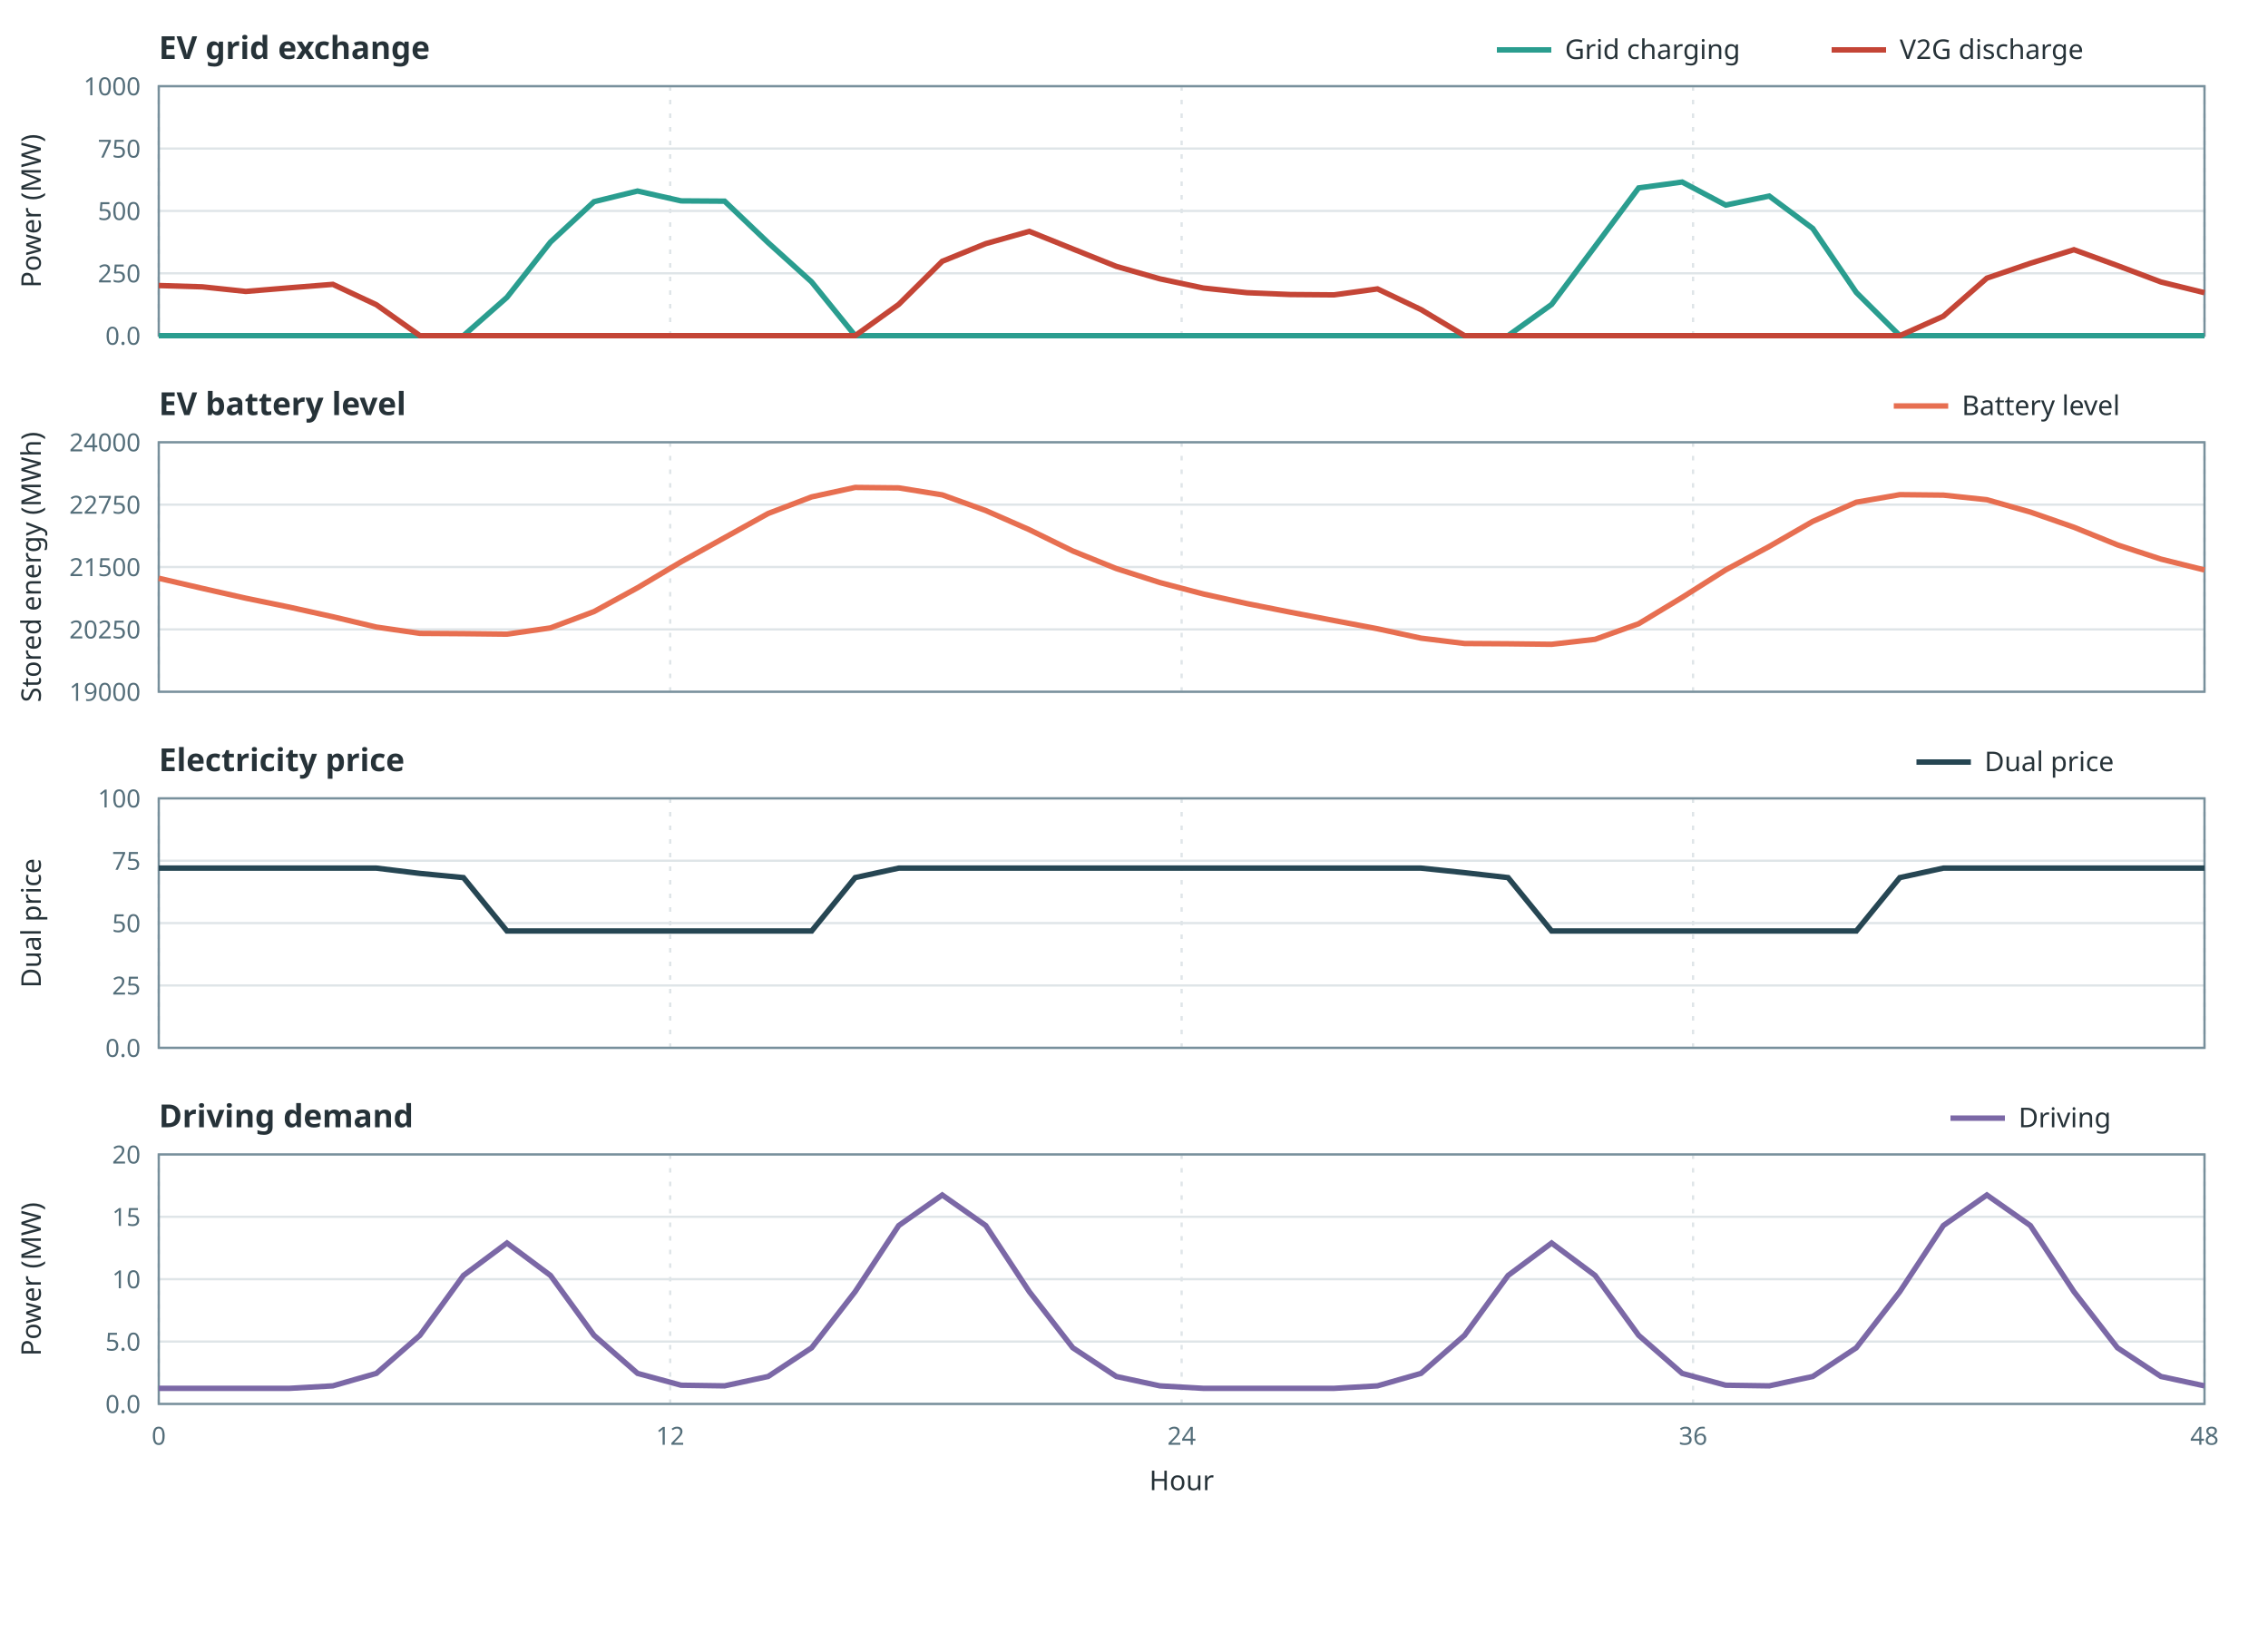
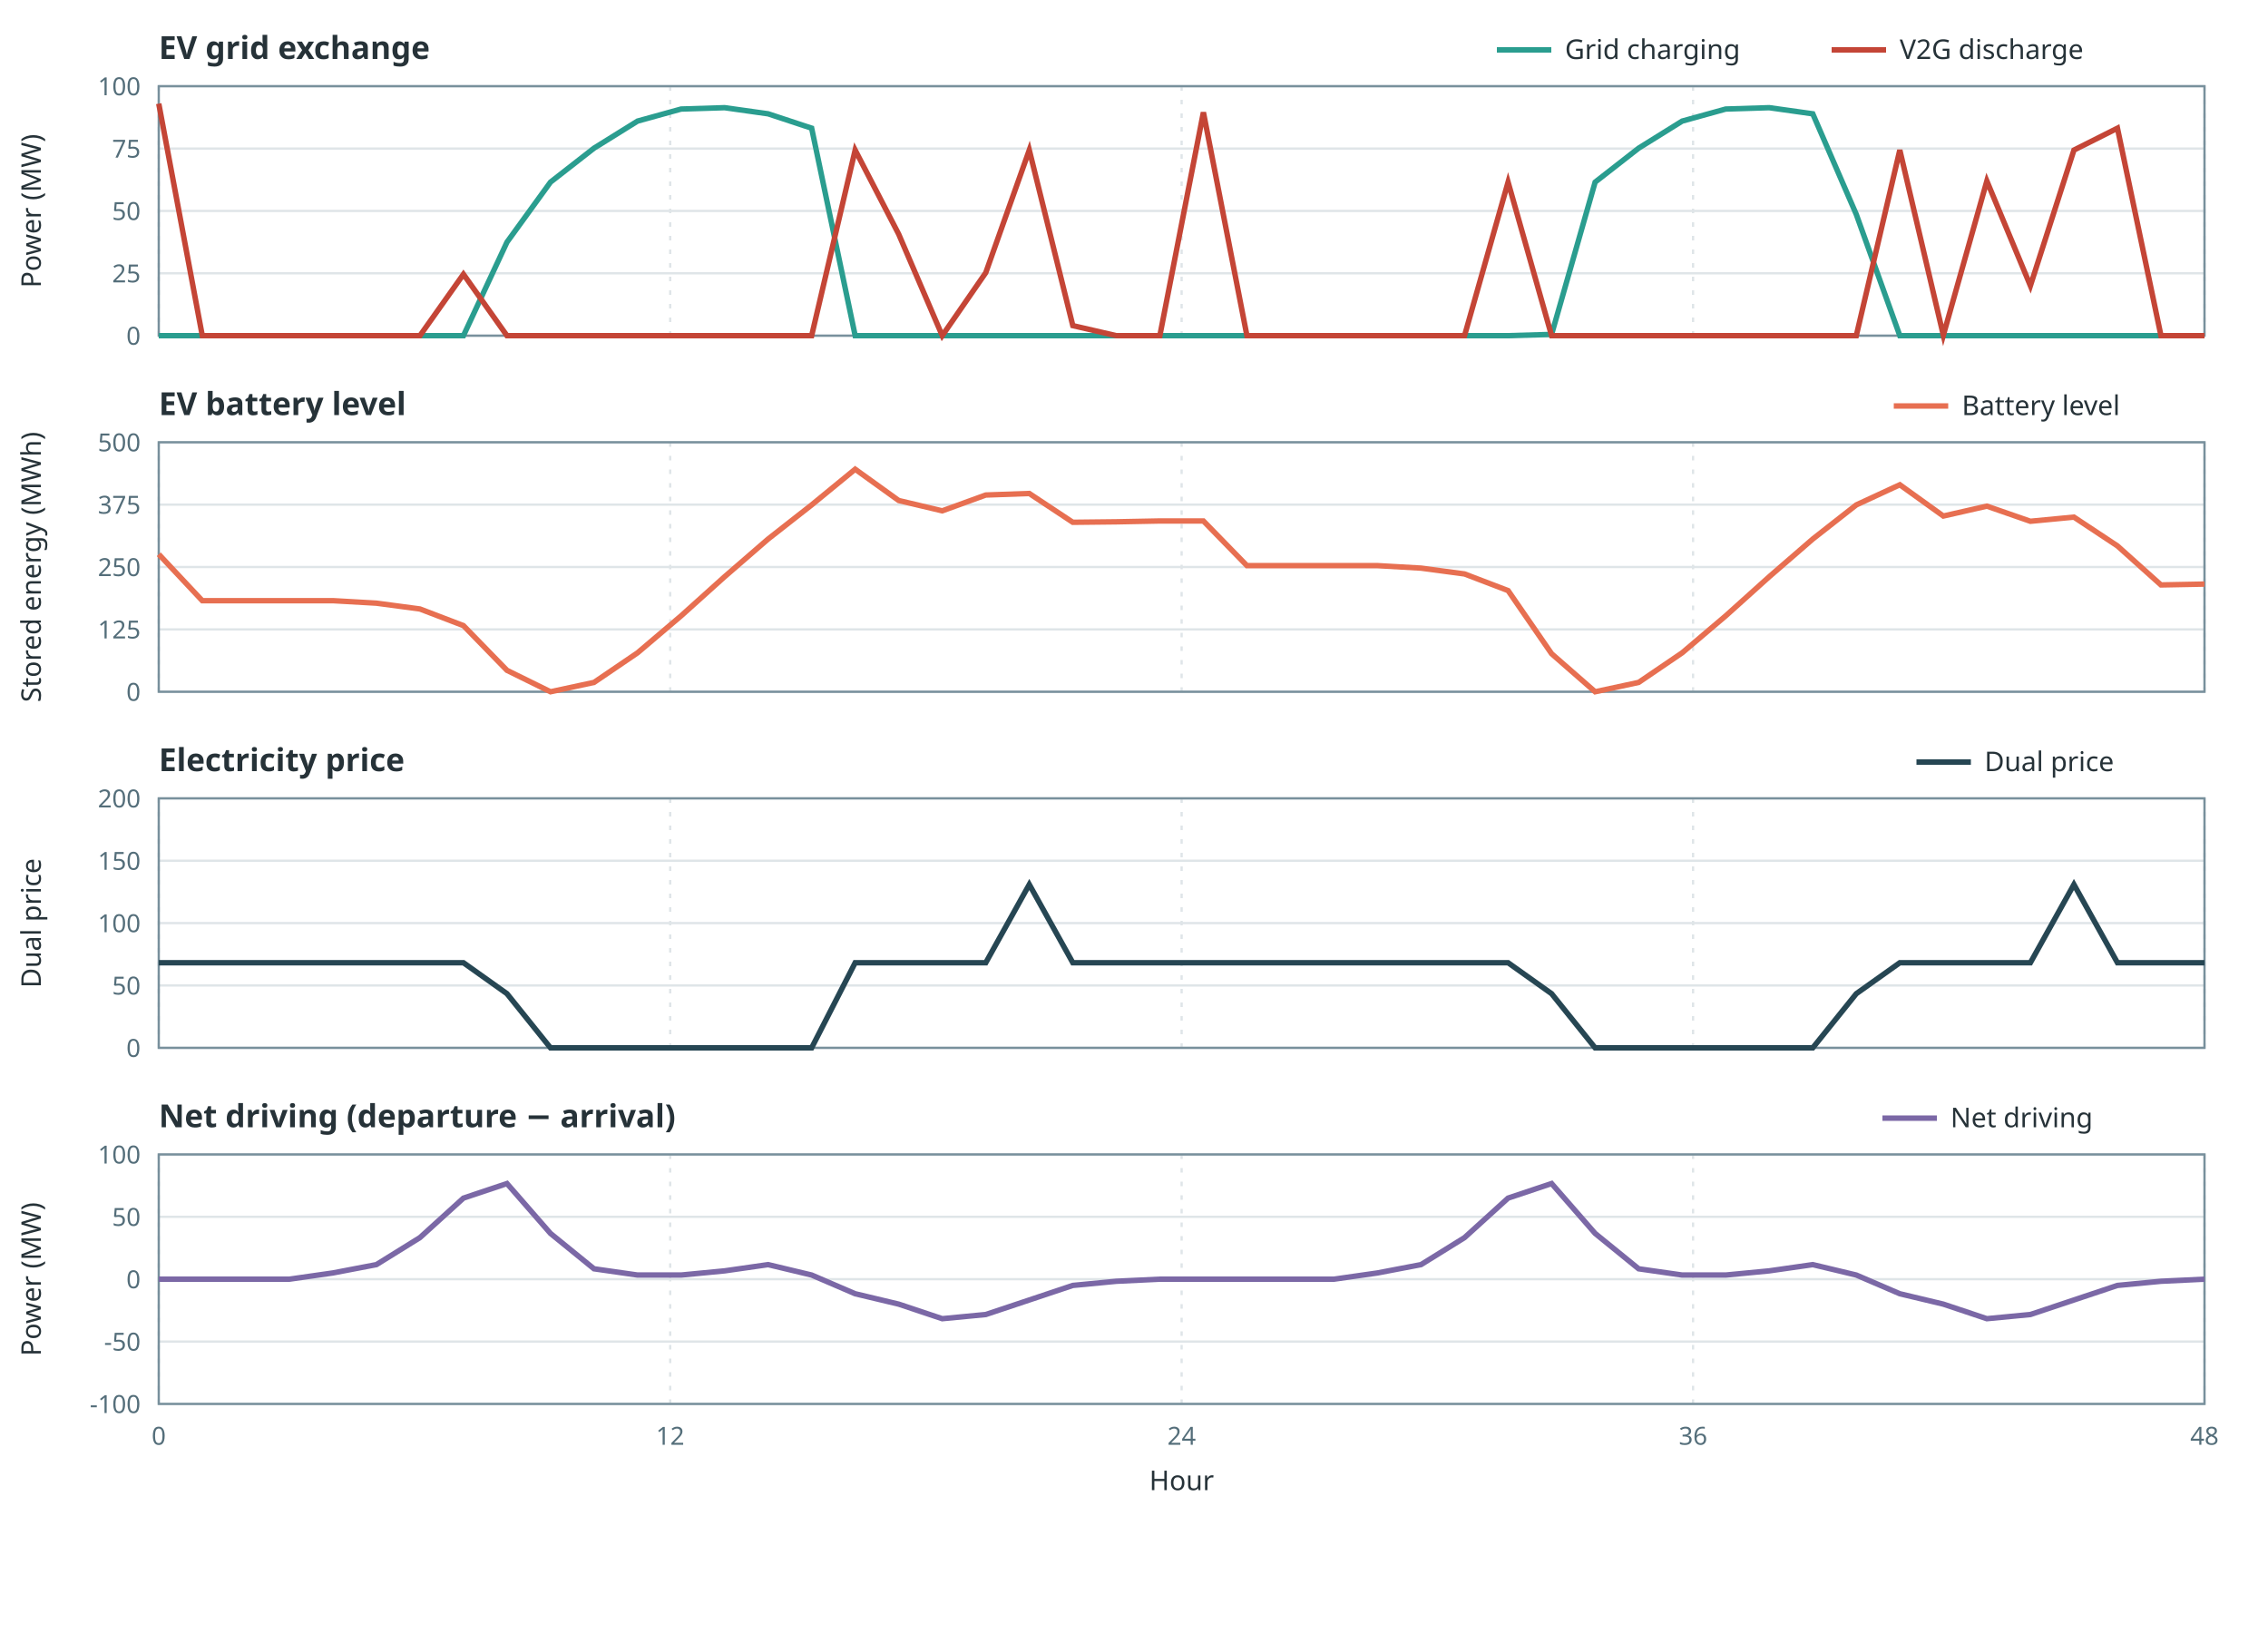
<svg xmlns="http://www.w3.org/2000/svg" width="1000" height="720" viewBox="0 0 1000 720" role="img">
  <style>
    text { font-family: system-ui, sans-serif; fill: #263238; }
    .title { font-size: 14px; font-weight: 600; }
    .legend { font-size: 12px; }
    .axis-label { font-size: 12px; text-anchor: middle; }
    .tick { font-size: 11px; text-anchor: end; fill: #546e7a; }
    .tick.x { text-anchor: middle; }
    .grid { stroke: #dfe5e8; stroke-width: 1; }
    .grid.vertical { stroke-dasharray: 2 4; }
    .frame { fill: none; stroke: #78909c; stroke-width: 1; }
</style>
  <rect width="100%" height="100%" fill="white" />
  <text class="title" x="70" y="26.0">EV grid exchange</text>
  <text class="axis-label" transform="translate(18 93.0) rotate(-90)">Power (MW)</text>
  <line class="grid" x1="70.0" y1="148.0" x2="972.0" y2="148.0" />
-   <text class="tick" x="62" y="152.0">0.0</text>
+   <text class="tick" x="62" y="152.0">0</text>
  <line class="grid" x1="70.0" y1="120.5" x2="972.0" y2="120.5" />
-   <text class="tick" x="62" y="124.5">250</text>
+   <text class="tick" x="62" y="124.5">25</text>
  <line class="grid" x1="70.0" y1="93.0" x2="972.0" y2="93.0" />
-   <text class="tick" x="62" y="97.0">500</text>
+   <text class="tick" x="62" y="97.0">50</text>
  <line class="grid" x1="70.0" y1="65.5" x2="972.0" y2="65.5" />
-   <text class="tick" x="62" y="69.5">750</text>
+   <text class="tick" x="62" y="69.5">75</text>
  <line class="grid" x1="70.0" y1="38.0" x2="972.0" y2="38.0" />
-   <text class="tick" x="62" y="42.0">1000</text>
+   <text class="tick" x="62" y="42.0">100</text>
  <line class="grid vertical" x1="70.0" y1="38.0" x2="70.0" y2="148.0" />
  <line class="grid vertical" x1="295.5" y1="38.0" x2="295.5" y2="148.0" />
  <line class="grid vertical" x1="521.0" y1="38.0" x2="521.0" y2="148.0" />
  <line class="grid vertical" x1="746.5" y1="38.0" x2="746.5" y2="148.0" />
  <line class="grid vertical" x1="972.0" y1="38.0" x2="972.0" y2="148.0" />
  <rect class="frame" x="70.0" y="38.0" width="902.0" height="110.0" />
-   <polyline fill="none" stroke="#2a9d8f" stroke-width="2.4" points="70.00,148.00 89.19,148.00 108.38,148.00 127.57,148.00 146.77,148.00 165.96,148.00 185.15,148.00 204.34,148.00 223.53,131.10 242.72,106.73 261.91,88.93 281.11,84.23 300.30,88.57 319.49,88.70 338.68,106.99 357.87,124.32 377.06,148.00 396.26,148.00 415.45,148.00 434.64,148.00 453.83,148.00 473.02,148.00 492.21,148.00 511.40,148.00 530.60,148.00 549.79,148.00 568.98,148.00 588.17,148.00 607.36,148.00 626.55,148.00 645.74,148.00 664.94,148.00 684.13,134.23 703.32,108.59 722.51,82.86 741.70,80.26 760.89,90.42 780.09,86.45 799.28,100.73 818.47,128.94 837.66,148.00 856.85,148.00 876.04,148.00 895.23,148.00 914.43,148.00 933.62,148.00 952.81,148.00 972.00,148.00" />
-   <polyline fill="none" stroke="#c44536" stroke-width="2.4" points="70.00,125.89 89.19,126.47 108.38,128.49 127.57,126.90 146.77,125.37 165.96,134.37 185.15,148.00 204.34,148.00 223.53,148.00 242.72,148.00 261.91,148.00 281.11,148.00 300.30,148.00 319.49,148.00 338.68,148.00 357.87,148.00 377.06,148.00 396.26,134.21 415.45,115.21 434.64,107.42 453.83,102.01 473.02,109.75 492.21,117.45 511.40,122.94 530.60,127.00 549.79,129.05 568.98,129.86 588.17,130.01 607.36,127.38 626.55,136.50 645.74,148.00 664.94,148.00 684.13,148.00 703.32,148.00 722.51,148.00 741.70,148.00 760.89,148.00 780.09,148.00 799.28,148.00 818.47,148.00 837.66,148.00 856.85,139.43 876.04,122.64 895.23,116.08 914.43,110.10 933.62,117.09 952.81,124.33 972.00,129.05" />
+   <polyline fill="none" stroke="#2a9d8f" stroke-width="2.4" points="70.00,148.00 89.19,148.00 108.38,148.00 127.57,148.00 146.77,148.00 165.96,148.00 185.15,148.00 204.34,148.00 223.53,106.77 242.72,80.30 261.91,65.33 281.11,53.39 300.30,48.08 319.49,47.48 338.68,50.18 357.87,56.52 377.06,148.00 396.26,148.00 415.45,148.00 434.64,148.00 453.83,148.00 473.02,148.00 492.21,148.00 511.40,148.00 530.60,148.00 549.79,148.00 568.98,148.00 588.17,148.00 607.36,148.00 626.55,148.00 645.74,148.00 664.94,148.00 684.13,147.44 703.32,80.30 722.51,65.33 741.70,53.39 760.89,48.08 780.09,47.48 799.28,50.18 818.47,94.54 837.66,148.00 856.85,148.00 876.04,148.00 895.23,148.00 914.43,148.00 933.62,148.00 952.81,148.00 972.00,148.00" />
+   <polyline fill="none" stroke="#c44536" stroke-width="2.4" points="70.00,45.70 89.19,148.00 108.38,148.00 127.57,148.00 146.77,148.00 165.96,148.00 185.15,148.00 204.34,120.91 223.53,148.00 242.72,148.00 261.91,148.00 281.11,148.00 300.30,148.00 319.49,148.00 338.68,148.00 357.87,148.00 377.06,66.17 396.26,103.27 415.45,148.00 434.64,120.23 453.83,66.17 473.02,143.57 492.21,148.00 511.40,148.00 530.60,49.53 549.79,148.00 568.98,148.00 588.17,148.00 607.36,148.00 626.55,148.00 645.74,148.00 664.94,80.30 684.13,148.00 703.32,148.00 722.51,148.00 741.70,148.00 760.89,148.00 780.09,148.00 799.28,148.00 818.47,148.00 837.66,66.17 856.85,147.82 876.04,79.80 895.23,125.99 914.43,66.17 933.62,56.52 952.81,148.00 972.00,148.00" />
  <line x1="660" y1="22" x2="684" y2="22" stroke="#2a9d8f" stroke-width="2.4" />
  <text class="legend" x="690" y="26">Grid charging</text>
  <line x1="807.6" y1="22" x2="831.6" y2="22" stroke="#c44536" stroke-width="2.4" />
  <text class="legend" x="837.6" y="26">V2G discharge</text>
  <text class="title" x="70" y="183.0">EV battery level</text>
  <text class="axis-label" transform="translate(18 250.0) rotate(-90)">Stored energy (MWh)</text>
  <line class="grid" x1="70.0" y1="305.0" x2="972.0" y2="305.0" />
-   <text class="tick" x="62" y="309.0">19000</text>
+   <text class="tick" x="62" y="309.0">0</text>
  <line class="grid" x1="70.0" y1="277.5" x2="972.0" y2="277.5" />
-   <text class="tick" x="62" y="281.5">20250</text>
+   <text class="tick" x="62" y="281.5">125</text>
  <line class="grid" x1="70.0" y1="250.0" x2="972.0" y2="250.0" />
-   <text class="tick" x="62" y="254.0">21500</text>
+   <text class="tick" x="62" y="254.0">250</text>
  <line class="grid" x1="70.0" y1="222.5" x2="972.0" y2="222.5" />
-   <text class="tick" x="62" y="226.5">22750</text>
+   <text class="tick" x="62" y="226.5">375</text>
  <line class="grid" x1="70.0" y1="195.0" x2="972.0" y2="195.0" />
-   <text class="tick" x="62" y="199.0">24000</text>
+   <text class="tick" x="62" y="199.0">500</text>
  <line class="grid vertical" x1="70.0" y1="195.0" x2="70.0" y2="305.0" />
  <line class="grid vertical" x1="295.5" y1="195.0" x2="295.5" y2="305.0" />
  <line class="grid vertical" x1="521.0" y1="195.0" x2="521.0" y2="305.0" />
  <line class="grid vertical" x1="746.5" y1="195.0" x2="746.5" y2="305.0" />
  <line class="grid vertical" x1="972.0" y1="195.0" x2="972.0" y2="305.0" />
  <rect class="frame" x="70.0" y="195.0" width="902.0" height="110.0" />
-   <polyline fill="none" stroke="#e76f51" stroke-width="2.4" points="70.00,254.96 89.19,259.41 108.38,263.75 127.57,267.68 146.77,271.93 165.96,276.48 185.15,279.26 204.34,279.39 223.53,279.61 242.72,276.85 261.91,269.65 281.11,259.14 300.30,247.72 319.49,237.05 338.68,226.41 357.87,219.08 377.06,214.91 396.26,215.11 415.45,218.19 434.64,225.11 453.83,233.54 473.02,242.94 492.21,250.69 511.40,256.85 530.60,261.89 549.79,266.12 568.98,269.93 588.17,273.59 607.36,277.22 626.55,281.37 645.74,283.72 664.94,283.85 684.13,284.07 703.32,281.88 722.51,275.01 741.70,263.41 760.89,251.27 780.09,240.94 799.28,229.89 818.47,221.43 837.66,218.10 856.85,218.30 876.04,220.33 895.23,225.77 914.43,232.46 933.62,240.24 952.81,246.52 972.00,251.30" />
+   <polyline fill="none" stroke="#e76f51" stroke-width="2.4" points="70.00,244.38 89.19,264.84 108.38,264.84 127.57,264.84 146.77,264.84 165.96,265.94 185.15,268.50 204.34,275.84 223.53,295.55 242.72,305.00 261.91,300.88 281.11,287.83 300.30,271.54 319.49,254.28 338.68,237.66 357.87,222.62 377.06,206.88 396.26,220.68 415.45,225.23 434.64,218.26 453.83,217.58 473.02,230.28 492.21,230.07 511.40,229.70 530.60,229.70 549.79,249.39 568.98,249.39 588.17,249.39 607.36,249.39 626.55,250.49 645.74,253.06 664.94,260.39 684.13,288.23 703.32,305.00 722.51,300.88 741.70,287.83 760.89,271.54 780.09,254.28 799.28,237.66 818.47,222.62 837.66,213.73 856.85,227.52 876.04,223.16 895.23,229.83 914.43,228.00 933.62,240.70 952.81,257.90 972.00,257.53" />
  <line x1="835" y1="179" x2="859" y2="179" stroke="#e76f51" stroke-width="2.4" />
  <text class="legend" x="865" y="183">Battery level</text>
  <text class="title" x="70" y="340.0">Electricity price</text>
  <text class="axis-label" transform="translate(18 407.0) rotate(-90)">Dual price</text>
  <line class="grid" x1="70.0" y1="462.0" x2="972.0" y2="462.0" />
-   <text class="tick" x="62" y="466.0">0.0</text>
+   <text class="tick" x="62" y="466.0">0</text>
  <line class="grid" x1="70.0" y1="434.5" x2="972.0" y2="434.5" />
-   <text class="tick" x="62" y="438.5">25</text>
+   <text class="tick" x="62" y="438.5">50</text>
  <line class="grid" x1="70.0" y1="407.0" x2="972.0" y2="407.0" />
-   <text class="tick" x="62" y="411.0">50</text>
+   <text class="tick" x="62" y="411.0">100</text>
  <line class="grid" x1="70.0" y1="379.5" x2="972.0" y2="379.5" />
-   <text class="tick" x="62" y="383.5">75</text>
+   <text class="tick" x="62" y="383.5">150</text>
  <line class="grid" x1="70.0" y1="352.0" x2="972.0" y2="352.0" />
-   <text class="tick" x="62" y="356.0">100</text>
+   <text class="tick" x="62" y="356.0">200</text>
  <line class="grid vertical" x1="70.0" y1="352.0" x2="70.0" y2="462.0" />
  <line class="grid vertical" x1="295.5" y1="352.0" x2="295.5" y2="462.0" />
  <line class="grid vertical" x1="521.0" y1="352.0" x2="521.0" y2="462.0" />
  <line class="grid vertical" x1="746.5" y1="352.0" x2="746.5" y2="462.0" />
  <line class="grid vertical" x1="972.0" y1="352.0" x2="972.0" y2="462.0" />
  <rect class="frame" x="70.0" y="352.0" width="902.0" height="110.0" />
-   <polyline fill="none" stroke="#264653" stroke-width="2.4" points="70.00,382.76 89.19,382.76 108.38,382.76 127.57,382.76 146.77,382.76 165.96,382.76 185.15,385.09 204.34,386.94 223.53,410.48 242.72,410.48 261.91,410.48 281.11,410.48 300.30,410.48 319.49,410.48 338.68,410.48 357.87,410.48 377.06,386.94 396.26,382.76 415.45,382.76 434.64,382.76 453.83,382.76 473.02,382.76 492.21,382.76 511.40,382.76 530.60,382.76 549.79,382.76 568.98,382.76 588.17,382.76 607.36,382.76 626.55,382.76 645.74,384.76 664.94,386.94 684.13,410.48 703.32,410.48 722.51,410.48 741.70,410.48 760.89,410.48 780.09,410.48 799.28,410.48 818.47,410.48 837.66,386.94 856.85,382.76 876.04,382.76 895.23,382.76 914.43,382.76 933.62,382.76 952.81,382.76 972.00,382.76" />
+   <polyline fill="none" stroke="#264653" stroke-width="2.4" points="70.00,424.47 89.19,424.47 108.38,424.47 127.57,424.47 146.77,424.47 165.96,424.47 185.15,424.47 204.34,424.47 223.53,438.12 242.72,462.00 261.91,462.00 281.11,462.00 300.30,462.00 319.49,462.00 338.68,462.00 357.87,462.00 377.06,424.47 396.26,424.47 415.45,424.47 434.64,424.47 453.83,389.98 473.02,424.47 492.21,424.47 511.40,424.47 530.60,424.47 549.79,424.47 568.98,424.47 588.17,424.47 607.36,424.47 626.55,424.47 645.74,424.47 664.94,424.47 684.13,438.12 703.32,462.00 722.51,462.00 741.70,462.00 760.89,462.00 780.09,462.00 799.28,462.00 818.47,438.12 837.66,424.47 856.85,424.47 876.04,424.47 895.23,424.47 914.43,389.98 933.62,424.47 952.81,424.47 972.00,424.47" />
  <line x1="845" y1="336" x2="869" y2="336" stroke="#264653" stroke-width="2.4" />
  <text class="legend" x="875" y="340">Dual price</text>
-   <text class="title" x="70" y="497.0">Driving demand</text>
+   <text class="title" x="70" y="497.0">Net driving (departure − arrival)</text>
  <text class="axis-label" transform="translate(18 564.0) rotate(-90)">Power (MW)</text>
  <line class="grid" x1="70.0" y1="619.0" x2="972.0" y2="619.0" />
-   <text class="tick" x="62" y="623.0">0.0</text>
+   <text class="tick" x="62" y="623.0">-100</text>
  <line class="grid" x1="70.0" y1="591.5" x2="972.0" y2="591.5" />
-   <text class="tick" x="62" y="595.5">5.0</text>
+   <text class="tick" x="62" y="595.5">-50</text>
  <line class="grid" x1="70.0" y1="564.0" x2="972.0" y2="564.0" />
-   <text class="tick" x="62" y="568.0">10</text>
+   <text class="tick" x="62" y="568.0">0</text>
  <line class="grid" x1="70.0" y1="536.5" x2="972.0" y2="536.5" />
-   <text class="tick" x="62" y="540.5">15</text>
+   <text class="tick" x="62" y="540.5">50</text>
  <line class="grid" x1="70.0" y1="509.0" x2="972.0" y2="509.0" />
-   <text class="tick" x="62" y="513.0">20</text>
+   <text class="tick" x="62" y="513.0">100</text>
  <line class="grid vertical" x1="70.0" y1="509.0" x2="70.0" y2="619.0" />
  <text class="tick x" x="70.0" y="637.0">0</text>
  <line class="grid vertical" x1="295.5" y1="509.0" x2="295.5" y2="619.0" />
  <text class="tick x" x="295.5" y="637.0">12</text>
  <line class="grid vertical" x1="521.0" y1="509.0" x2="521.0" y2="619.0" />
  <text class="tick x" x="521.0" y="637.0">24</text>
  <line class="grid vertical" x1="746.5" y1="509.0" x2="746.5" y2="619.0" />
  <text class="tick x" x="746.5" y="637.0">36</text>
  <line class="grid vertical" x1="972.0" y1="509.0" x2="972.0" y2="619.0" />
  <text class="tick x" x="972.0" y="637.0">48</text>
  <rect class="frame" x="70.0" y="509.0" width="902.0" height="110.0" />
-   <polyline fill="none" stroke="#7b68a6" stroke-width="2.4" points="70.00,612.13 89.19,612.13 108.38,612.13 127.57,612.13 146.77,611.03 165.96,605.53 185.15,588.75 204.34,562.36 223.53,548.06 242.72,562.36 261.91,588.75 281.11,605.53 300.30,610.75 319.49,611.03 338.68,606.90 357.87,594.25 377.06,569.50 396.26,540.36 415.45,526.88 434.64,540.36 453.83,569.50 473.02,594.25 492.21,606.90 511.40,611.03 530.60,612.13 549.79,612.13 568.98,612.13 588.17,612.13 607.36,611.03 626.55,605.53 645.74,588.75 664.94,562.36 684.13,548.06 703.32,562.36 722.51,588.75 741.70,605.53 760.89,610.75 780.09,611.03 799.28,606.90 818.47,594.25 837.66,569.50 856.85,540.36 876.04,526.88 895.23,540.36 914.43,569.50 933.62,594.25 952.81,606.90 972.00,611.03" />
+   <polyline fill="none" stroke="#7b68a6" stroke-width="2.4" points="70.00,564.00 89.19,564.00 108.38,564.00 127.57,564.00 146.77,561.25 165.96,557.58 185.15,545.67 204.34,528.25 223.53,521.83 242.72,543.83 261.91,559.42 281.11,562.17 300.30,562.17 319.49,560.33 338.68,557.58 357.87,562.17 377.06,570.42 396.26,575.00 415.45,581.42 434.64,579.58 453.83,573.17 473.02,566.75 492.21,564.92 511.40,564.00 530.60,564.00 549.79,564.00 568.98,564.00 588.17,564.00 607.36,561.25 626.55,557.58 645.74,545.67 664.94,528.25 684.13,521.83 703.32,543.83 722.51,559.42 741.70,562.17 760.89,562.17 780.09,560.33 799.28,557.58 818.47,562.17 837.66,570.42 856.85,575.00 876.04,581.42 895.23,579.58 914.43,573.17 933.62,566.75 952.81,564.92 972.00,564.00" />
  <text class="axis-label" x="521.0" y="657.0">Hour</text>
-   <line x1="860" y1="493" x2="884" y2="493" stroke="#7b68a6" stroke-width="2.4" />
-   <text class="legend" x="890" y="497">Driving</text>
+   <line x1="830" y1="493" x2="854" y2="493" stroke="#7b68a6" stroke-width="2.4" />
+   <text class="legend" x="860" y="497">Net driving</text>
</svg>
